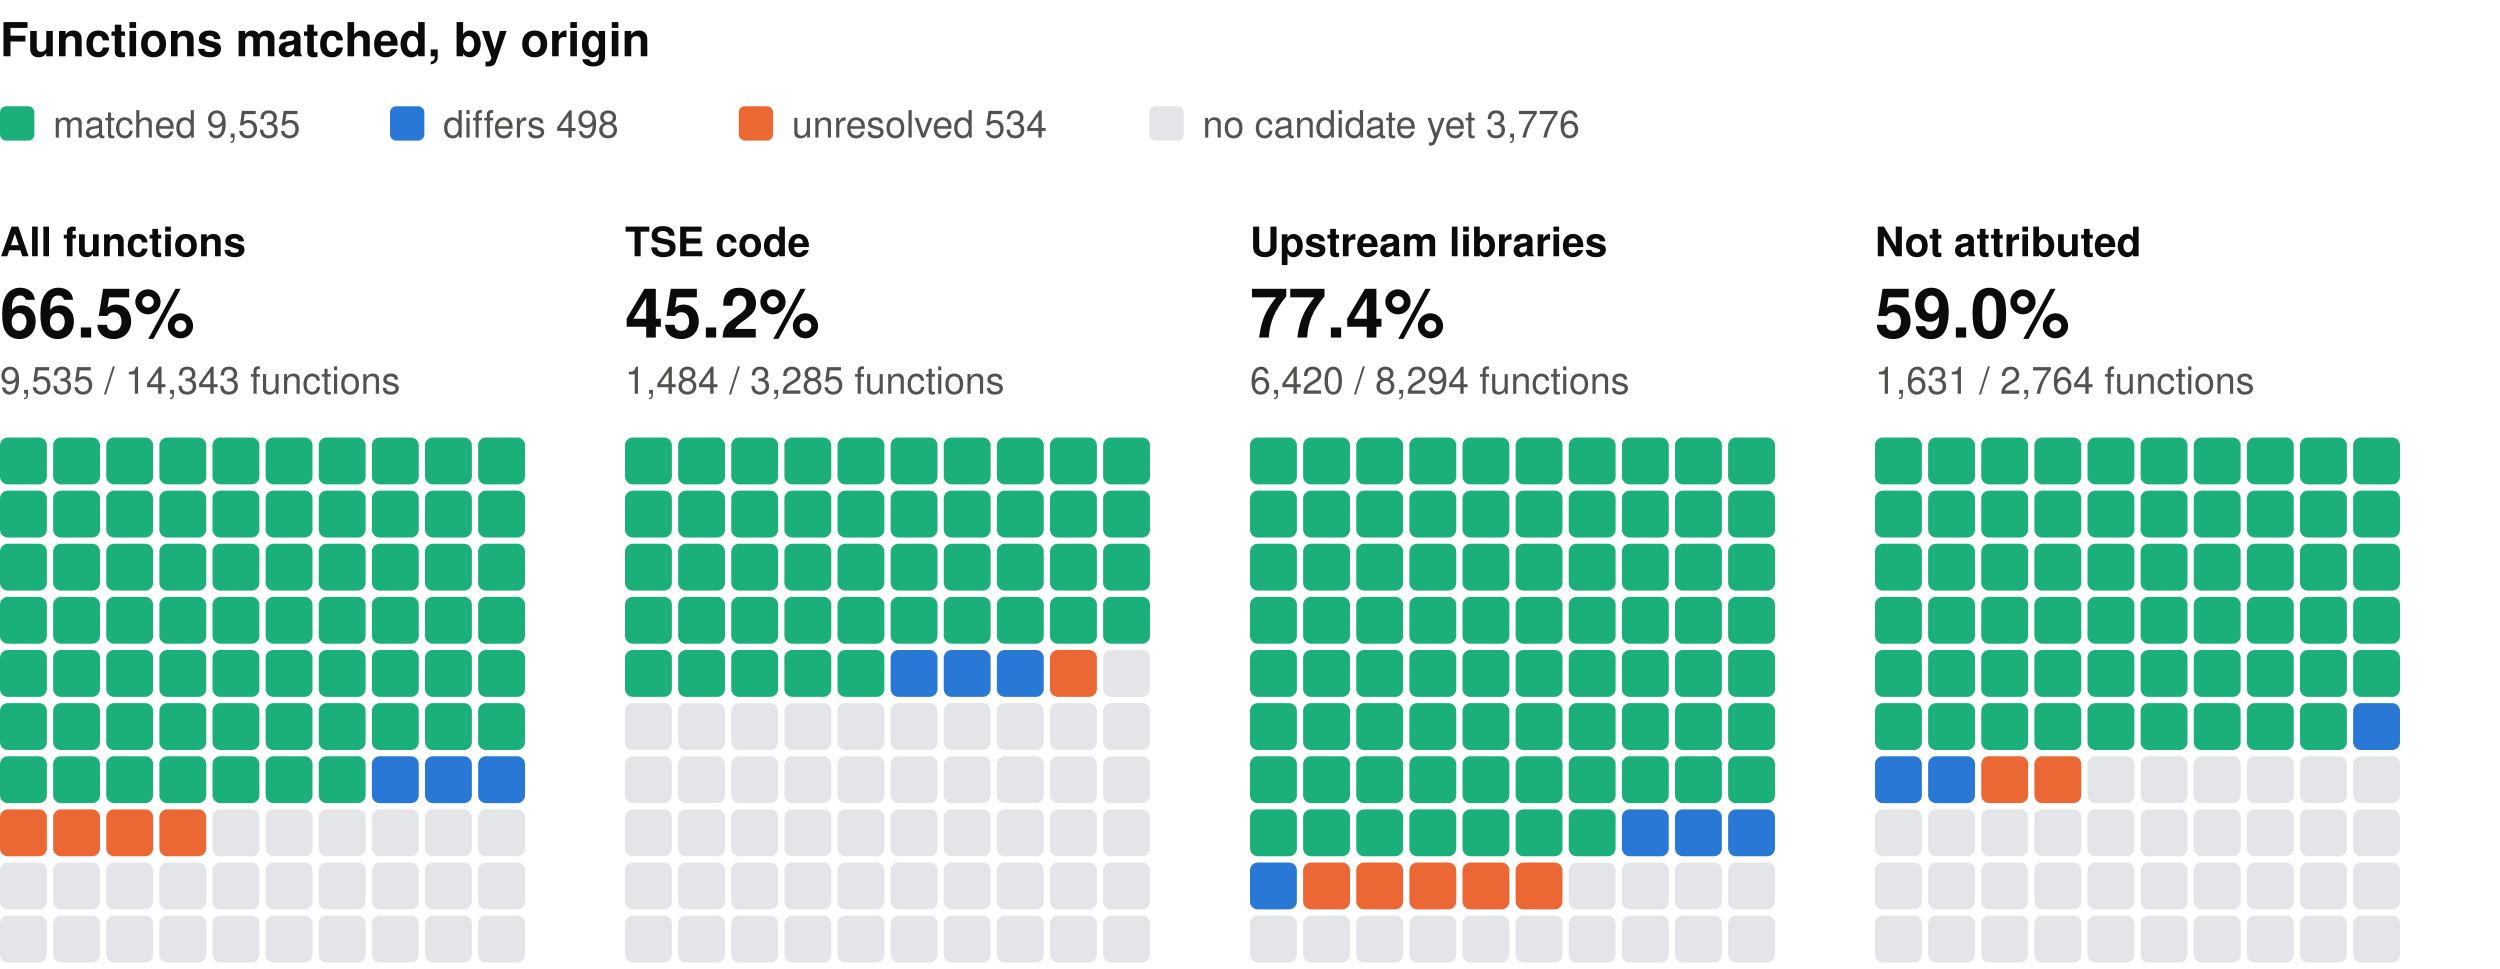
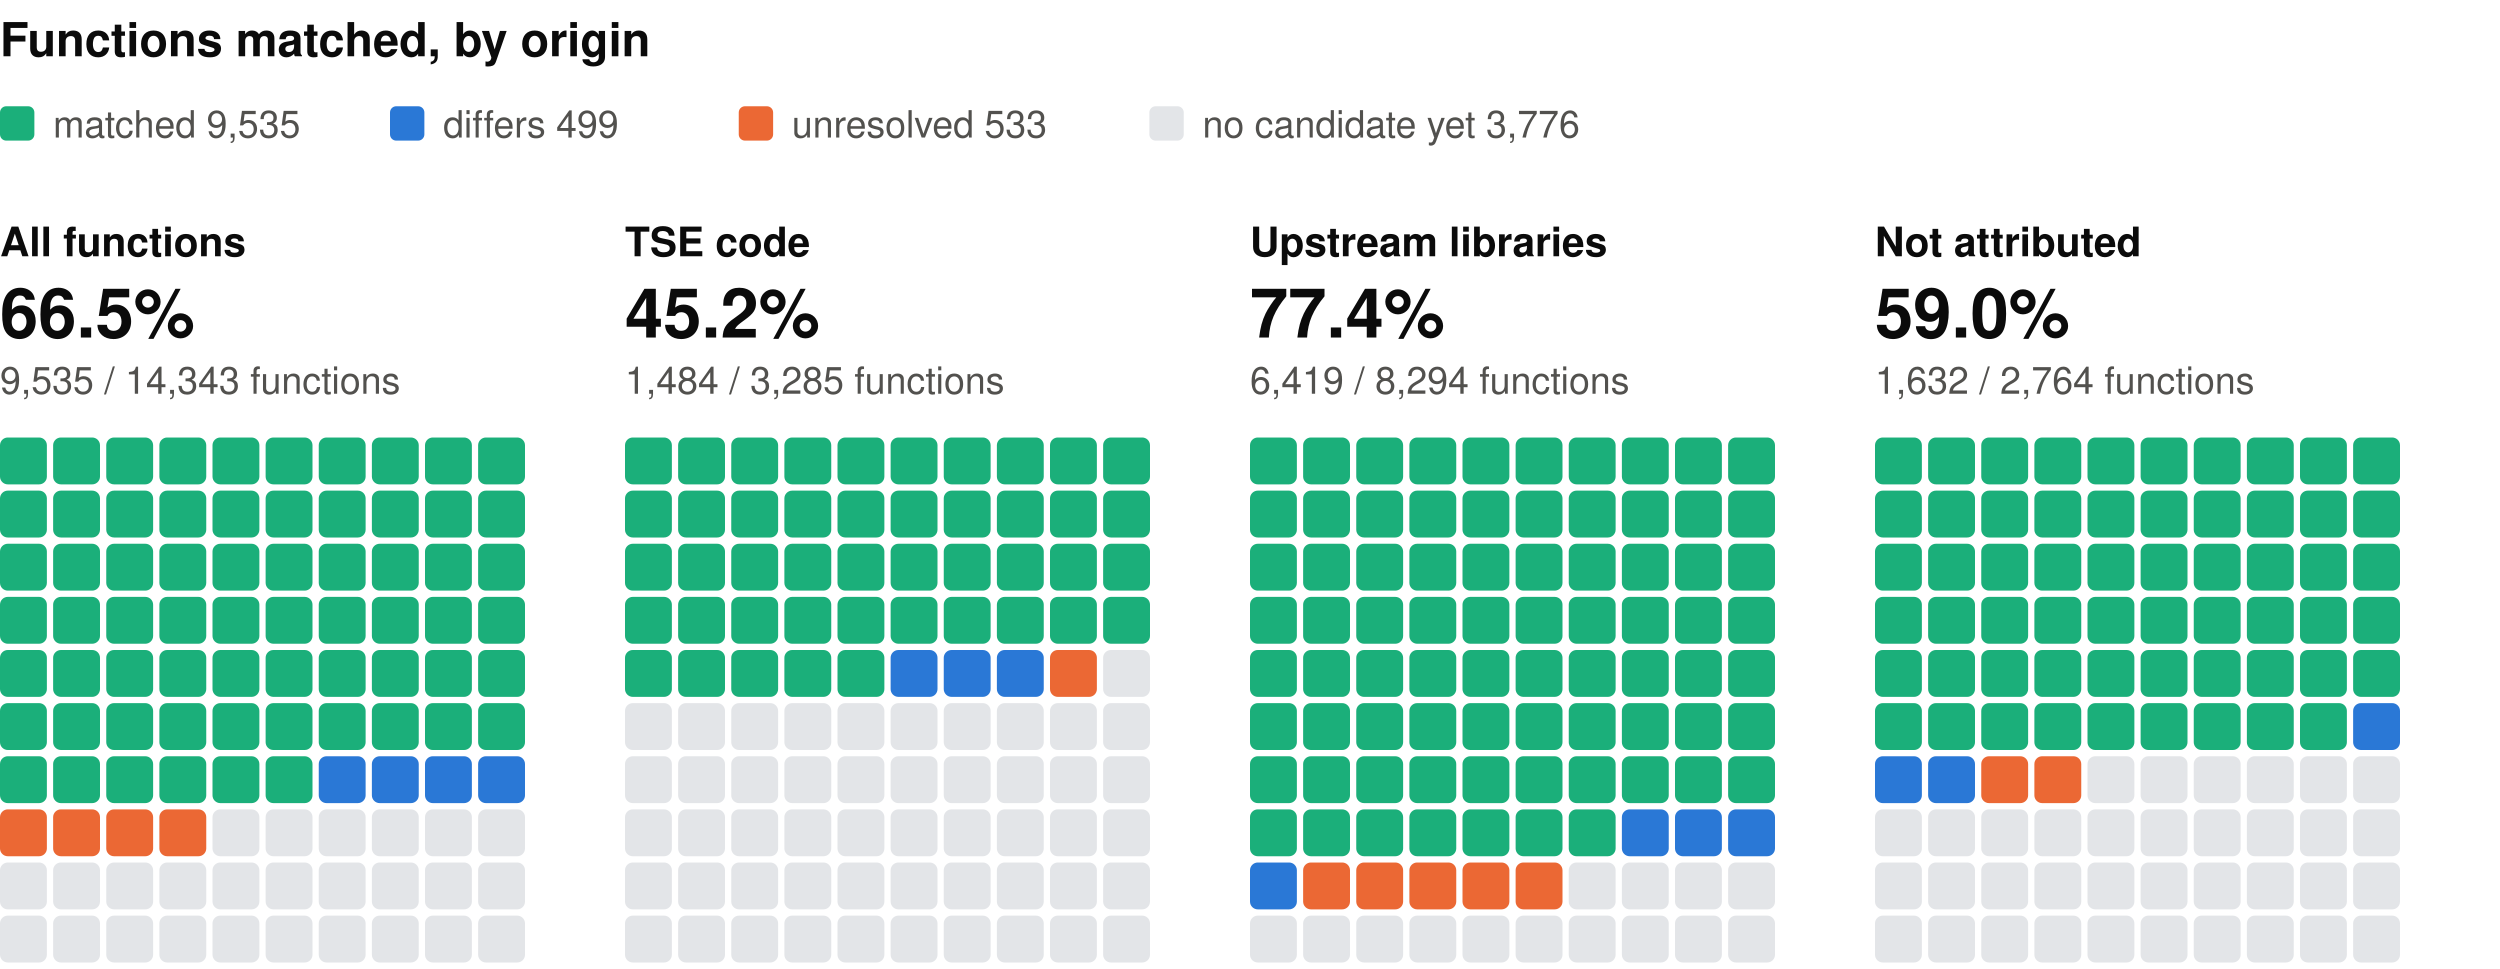
<svg xmlns="http://www.w3.org/2000/svg" width="800" height="310" viewBox="0 0 800 310" role="img" aria-label="Functions matched, by origin: one square per percent, coloured by verdict" font-family="system-ui, -apple-system, 'Segoe UI', Helvetica, Arial, sans-serif">
  <text x="0" y="18" font-size="15" fill="#0b0b0b" font-weight="600">Functions matched, by origin</text>
  <rect x="0" y="34" width="11" height="11" rx="2" fill="#1baf7a" />
  <text x="17" y="44" font-size="12" fill="#52514e">matched 9,535</text>
  <rect x="124.8" y="34" width="11" height="11" rx="2" fill="#2a78d6" />
-   <text x="141.8" y="44" font-size="12" fill="#52514e">differs 498</text>
+   <text x="141.8" y="44" font-size="12" fill="#52514e">differs 499</text>
  <rect x="236.4" y="34" width="11" height="11" rx="2" fill="#eb6834" />
-   <text x="253.4" y="44" font-size="12" fill="#52514e">unresolved 534</text>
+   <text x="253.4" y="44" font-size="12" fill="#52514e">unresolved 533</text>
  <rect x="367.8" y="34" width="11" height="11" rx="2" fill="#e3e5e8" />
  <text x="384.8" y="44" font-size="12" fill="#52514e">no candidate yet 3,776</text>
  <text x="0" y="82" font-size="13" fill="#0b0b0b" font-weight="600">All functions</text>
  <text x="0" y="108" font-size="22" fill="#0b0b0b" font-weight="600">66.5%</text>
  <text x="0" y="126" font-size="12" fill="#52514e">9,535 / 14,343 functions</text>
  <rect x="0" y="140" width="15" height="15" rx="2.5" fill="#1baf7a" />
  <rect x="17" y="140" width="15" height="15" rx="2.5" fill="#1baf7a" />
  <rect x="34" y="140" width="15" height="15" rx="2.5" fill="#1baf7a" />
  <rect x="51" y="140" width="15" height="15" rx="2.5" fill="#1baf7a" />
  <rect x="68" y="140" width="15" height="15" rx="2.5" fill="#1baf7a" />
  <rect x="85" y="140" width="15" height="15" rx="2.5" fill="#1baf7a" />
  <rect x="102" y="140" width="15" height="15" rx="2.5" fill="#1baf7a" />
  <rect x="119" y="140" width="15" height="15" rx="2.5" fill="#1baf7a" />
  <rect x="136" y="140" width="15" height="15" rx="2.5" fill="#1baf7a" />
  <rect x="153" y="140" width="15" height="15" rx="2.5" fill="#1baf7a" />
  <rect x="0" y="157" width="15" height="15" rx="2.5" fill="#1baf7a" />
  <rect x="17" y="157" width="15" height="15" rx="2.5" fill="#1baf7a" />
  <rect x="34" y="157" width="15" height="15" rx="2.5" fill="#1baf7a" />
  <rect x="51" y="157" width="15" height="15" rx="2.5" fill="#1baf7a" />
  <rect x="68" y="157" width="15" height="15" rx="2.5" fill="#1baf7a" />
  <rect x="85" y="157" width="15" height="15" rx="2.5" fill="#1baf7a" />
  <rect x="102" y="157" width="15" height="15" rx="2.5" fill="#1baf7a" />
  <rect x="119" y="157" width="15" height="15" rx="2.5" fill="#1baf7a" />
  <rect x="136" y="157" width="15" height="15" rx="2.5" fill="#1baf7a" />
  <rect x="153" y="157" width="15" height="15" rx="2.5" fill="#1baf7a" />
  <rect x="0" y="174" width="15" height="15" rx="2.5" fill="#1baf7a" />
  <rect x="17" y="174" width="15" height="15" rx="2.5" fill="#1baf7a" />
  <rect x="34" y="174" width="15" height="15" rx="2.5" fill="#1baf7a" />
  <rect x="51" y="174" width="15" height="15" rx="2.5" fill="#1baf7a" />
  <rect x="68" y="174" width="15" height="15" rx="2.5" fill="#1baf7a" />
  <rect x="85" y="174" width="15" height="15" rx="2.5" fill="#1baf7a" />
  <rect x="102" y="174" width="15" height="15" rx="2.5" fill="#1baf7a" />
  <rect x="119" y="174" width="15" height="15" rx="2.5" fill="#1baf7a" />
  <rect x="136" y="174" width="15" height="15" rx="2.5" fill="#1baf7a" />
  <rect x="153" y="174" width="15" height="15" rx="2.5" fill="#1baf7a" />
  <rect x="0" y="191" width="15" height="15" rx="2.5" fill="#1baf7a" />
  <rect x="17" y="191" width="15" height="15" rx="2.5" fill="#1baf7a" />
  <rect x="34" y="191" width="15" height="15" rx="2.5" fill="#1baf7a" />
  <rect x="51" y="191" width="15" height="15" rx="2.5" fill="#1baf7a" />
  <rect x="68" y="191" width="15" height="15" rx="2.5" fill="#1baf7a" />
  <rect x="85" y="191" width="15" height="15" rx="2.5" fill="#1baf7a" />
  <rect x="102" y="191" width="15" height="15" rx="2.5" fill="#1baf7a" />
  <rect x="119" y="191" width="15" height="15" rx="2.5" fill="#1baf7a" />
  <rect x="136" y="191" width="15" height="15" rx="2.5" fill="#1baf7a" />
  <rect x="153" y="191" width="15" height="15" rx="2.5" fill="#1baf7a" />
  <rect x="0" y="208" width="15" height="15" rx="2.5" fill="#1baf7a" />
  <rect x="17" y="208" width="15" height="15" rx="2.5" fill="#1baf7a" />
  <rect x="34" y="208" width="15" height="15" rx="2.5" fill="#1baf7a" />
  <rect x="51" y="208" width="15" height="15" rx="2.5" fill="#1baf7a" />
  <rect x="68" y="208" width="15" height="15" rx="2.5" fill="#1baf7a" />
  <rect x="85" y="208" width="15" height="15" rx="2.5" fill="#1baf7a" />
  <rect x="102" y="208" width="15" height="15" rx="2.5" fill="#1baf7a" />
  <rect x="119" y="208" width="15" height="15" rx="2.5" fill="#1baf7a" />
  <rect x="136" y="208" width="15" height="15" rx="2.5" fill="#1baf7a" />
  <rect x="153" y="208" width="15" height="15" rx="2.5" fill="#1baf7a" />
  <rect x="0" y="225" width="15" height="15" rx="2.5" fill="#1baf7a" />
  <rect x="17" y="225" width="15" height="15" rx="2.5" fill="#1baf7a" />
  <rect x="34" y="225" width="15" height="15" rx="2.5" fill="#1baf7a" />
  <rect x="51" y="225" width="15" height="15" rx="2.5" fill="#1baf7a" />
  <rect x="68" y="225" width="15" height="15" rx="2.5" fill="#1baf7a" />
  <rect x="85" y="225" width="15" height="15" rx="2.5" fill="#1baf7a" />
  <rect x="102" y="225" width="15" height="15" rx="2.5" fill="#1baf7a" />
  <rect x="119" y="225" width="15" height="15" rx="2.5" fill="#1baf7a" />
  <rect x="136" y="225" width="15" height="15" rx="2.5" fill="#1baf7a" />
  <rect x="153" y="225" width="15" height="15" rx="2.5" fill="#1baf7a" />
  <rect x="0" y="242" width="15" height="15" rx="2.5" fill="#1baf7a" />
  <rect x="17" y="242" width="15" height="15" rx="2.5" fill="#1baf7a" />
  <rect x="34" y="242" width="15" height="15" rx="2.5" fill="#1baf7a" />
  <rect x="51" y="242" width="15" height="15" rx="2.5" fill="#1baf7a" />
  <rect x="68" y="242" width="15" height="15" rx="2.5" fill="#1baf7a" />
  <rect x="85" y="242" width="15" height="15" rx="2.5" fill="#1baf7a" />
-   <rect x="102" y="242" width="15" height="15" rx="2.5" fill="#1baf7a" />
+   <rect x="102" y="242" width="15" height="15" rx="2.5" fill="#2a78d6" />
  <rect x="119" y="242" width="15" height="15" rx="2.5" fill="#2a78d6" />
  <rect x="136" y="242" width="15" height="15" rx="2.5" fill="#2a78d6" />
  <rect x="153" y="242" width="15" height="15" rx="2.5" fill="#2a78d6" />
  <rect x="0" y="259" width="15" height="15" rx="2.5" fill="#eb6834" />
  <rect x="17" y="259" width="15" height="15" rx="2.5" fill="#eb6834" />
  <rect x="34" y="259" width="15" height="15" rx="2.5" fill="#eb6834" />
  <rect x="51" y="259" width="15" height="15" rx="2.5" fill="#eb6834" />
  <rect x="68" y="259" width="15" height="15" rx="2.5" fill="#e3e5e8" />
  <rect x="85" y="259" width="15" height="15" rx="2.5" fill="#e3e5e8" />
  <rect x="102" y="259" width="15" height="15" rx="2.5" fill="#e3e5e8" />
  <rect x="119" y="259" width="15" height="15" rx="2.5" fill="#e3e5e8" />
  <rect x="136" y="259" width="15" height="15" rx="2.5" fill="#e3e5e8" />
  <rect x="153" y="259" width="15" height="15" rx="2.5" fill="#e3e5e8" />
  <rect x="0" y="276" width="15" height="15" rx="2.5" fill="#e3e5e8" />
  <rect x="17" y="276" width="15" height="15" rx="2.5" fill="#e3e5e8" />
  <rect x="34" y="276" width="15" height="15" rx="2.5" fill="#e3e5e8" />
  <rect x="51" y="276" width="15" height="15" rx="2.5" fill="#e3e5e8" />
  <rect x="68" y="276" width="15" height="15" rx="2.5" fill="#e3e5e8" />
  <rect x="85" y="276" width="15" height="15" rx="2.5" fill="#e3e5e8" />
  <rect x="102" y="276" width="15" height="15" rx="2.5" fill="#e3e5e8" />
  <rect x="119" y="276" width="15" height="15" rx="2.5" fill="#e3e5e8" />
  <rect x="136" y="276" width="15" height="15" rx="2.5" fill="#e3e5e8" />
  <rect x="153" y="276" width="15" height="15" rx="2.5" fill="#e3e5e8" />
  <rect x="0" y="293" width="15" height="15" rx="2.5" fill="#e3e5e8" />
  <rect x="17" y="293" width="15" height="15" rx="2.5" fill="#e3e5e8" />
  <rect x="34" y="293" width="15" height="15" rx="2.5" fill="#e3e5e8" />
  <rect x="51" y="293" width="15" height="15" rx="2.5" fill="#e3e5e8" />
  <rect x="68" y="293" width="15" height="15" rx="2.5" fill="#e3e5e8" />
  <rect x="85" y="293" width="15" height="15" rx="2.5" fill="#e3e5e8" />
  <rect x="102" y="293" width="15" height="15" rx="2.5" fill="#e3e5e8" />
  <rect x="119" y="293" width="15" height="15" rx="2.5" fill="#e3e5e8" />
  <rect x="136" y="293" width="15" height="15" rx="2.5" fill="#e3e5e8" />
  <rect x="153" y="293" width="15" height="15" rx="2.5" fill="#e3e5e8" />
  <text x="200" y="82" font-size="13" fill="#0b0b0b" font-weight="600">TSE code</text>
  <text x="200" y="108" font-size="22" fill="#0b0b0b" font-weight="600">45.2%</text>
  <text x="200" y="126" font-size="12" fill="#52514e">1,484 / 3,285 functions</text>
  <rect x="200" y="140" width="15" height="15" rx="2.5" fill="#1baf7a" />
  <rect x="217" y="140" width="15" height="15" rx="2.5" fill="#1baf7a" />
  <rect x="234" y="140" width="15" height="15" rx="2.5" fill="#1baf7a" />
  <rect x="251" y="140" width="15" height="15" rx="2.5" fill="#1baf7a" />
  <rect x="268" y="140" width="15" height="15" rx="2.5" fill="#1baf7a" />
  <rect x="285" y="140" width="15" height="15" rx="2.5" fill="#1baf7a" />
  <rect x="302" y="140" width="15" height="15" rx="2.5" fill="#1baf7a" />
  <rect x="319" y="140" width="15" height="15" rx="2.5" fill="#1baf7a" />
  <rect x="336" y="140" width="15" height="15" rx="2.5" fill="#1baf7a" />
  <rect x="353" y="140" width="15" height="15" rx="2.5" fill="#1baf7a" />
  <rect x="200" y="157" width="15" height="15" rx="2.5" fill="#1baf7a" />
  <rect x="217" y="157" width="15" height="15" rx="2.5" fill="#1baf7a" />
  <rect x="234" y="157" width="15" height="15" rx="2.5" fill="#1baf7a" />
  <rect x="251" y="157" width="15" height="15" rx="2.5" fill="#1baf7a" />
  <rect x="268" y="157" width="15" height="15" rx="2.5" fill="#1baf7a" />
  <rect x="285" y="157" width="15" height="15" rx="2.5" fill="#1baf7a" />
  <rect x="302" y="157" width="15" height="15" rx="2.5" fill="#1baf7a" />
  <rect x="319" y="157" width="15" height="15" rx="2.5" fill="#1baf7a" />
  <rect x="336" y="157" width="15" height="15" rx="2.5" fill="#1baf7a" />
  <rect x="353" y="157" width="15" height="15" rx="2.5" fill="#1baf7a" />
  <rect x="200" y="174" width="15" height="15" rx="2.5" fill="#1baf7a" />
  <rect x="217" y="174" width="15" height="15" rx="2.5" fill="#1baf7a" />
  <rect x="234" y="174" width="15" height="15" rx="2.5" fill="#1baf7a" />
  <rect x="251" y="174" width="15" height="15" rx="2.5" fill="#1baf7a" />
  <rect x="268" y="174" width="15" height="15" rx="2.5" fill="#1baf7a" />
  <rect x="285" y="174" width="15" height="15" rx="2.5" fill="#1baf7a" />
  <rect x="302" y="174" width="15" height="15" rx="2.5" fill="#1baf7a" />
  <rect x="319" y="174" width="15" height="15" rx="2.5" fill="#1baf7a" />
  <rect x="336" y="174" width="15" height="15" rx="2.5" fill="#1baf7a" />
  <rect x="353" y="174" width="15" height="15" rx="2.5" fill="#1baf7a" />
  <rect x="200" y="191" width="15" height="15" rx="2.5" fill="#1baf7a" />
  <rect x="217" y="191" width="15" height="15" rx="2.5" fill="#1baf7a" />
  <rect x="234" y="191" width="15" height="15" rx="2.5" fill="#1baf7a" />
  <rect x="251" y="191" width="15" height="15" rx="2.5" fill="#1baf7a" />
  <rect x="268" y="191" width="15" height="15" rx="2.5" fill="#1baf7a" />
  <rect x="285" y="191" width="15" height="15" rx="2.5" fill="#1baf7a" />
  <rect x="302" y="191" width="15" height="15" rx="2.5" fill="#1baf7a" />
  <rect x="319" y="191" width="15" height="15" rx="2.5" fill="#1baf7a" />
  <rect x="336" y="191" width="15" height="15" rx="2.5" fill="#1baf7a" />
  <rect x="353" y="191" width="15" height="15" rx="2.5" fill="#1baf7a" />
  <rect x="200" y="208" width="15" height="15" rx="2.5" fill="#1baf7a" />
  <rect x="217" y="208" width="15" height="15" rx="2.5" fill="#1baf7a" />
  <rect x="234" y="208" width="15" height="15" rx="2.5" fill="#1baf7a" />
  <rect x="251" y="208" width="15" height="15" rx="2.5" fill="#1baf7a" />
  <rect x="268" y="208" width="15" height="15" rx="2.5" fill="#1baf7a" />
  <rect x="285" y="208" width="15" height="15" rx="2.5" fill="#2a78d6" />
  <rect x="302" y="208" width="15" height="15" rx="2.5" fill="#2a78d6" />
  <rect x="319" y="208" width="15" height="15" rx="2.5" fill="#2a78d6" />
  <rect x="336" y="208" width="15" height="15" rx="2.5" fill="#eb6834" />
  <rect x="353" y="208" width="15" height="15" rx="2.5" fill="#e3e5e8" />
  <rect x="200" y="225" width="15" height="15" rx="2.5" fill="#e3e5e8" />
  <rect x="217" y="225" width="15" height="15" rx="2.5" fill="#e3e5e8" />
  <rect x="234" y="225" width="15" height="15" rx="2.5" fill="#e3e5e8" />
  <rect x="251" y="225" width="15" height="15" rx="2.5" fill="#e3e5e8" />
  <rect x="268" y="225" width="15" height="15" rx="2.5" fill="#e3e5e8" />
  <rect x="285" y="225" width="15" height="15" rx="2.5" fill="#e3e5e8" />
  <rect x="302" y="225" width="15" height="15" rx="2.5" fill="#e3e5e8" />
  <rect x="319" y="225" width="15" height="15" rx="2.5" fill="#e3e5e8" />
  <rect x="336" y="225" width="15" height="15" rx="2.5" fill="#e3e5e8" />
  <rect x="353" y="225" width="15" height="15" rx="2.5" fill="#e3e5e8" />
  <rect x="200" y="242" width="15" height="15" rx="2.5" fill="#e3e5e8" />
  <rect x="217" y="242" width="15" height="15" rx="2.5" fill="#e3e5e8" />
  <rect x="234" y="242" width="15" height="15" rx="2.5" fill="#e3e5e8" />
  <rect x="251" y="242" width="15" height="15" rx="2.5" fill="#e3e5e8" />
  <rect x="268" y="242" width="15" height="15" rx="2.5" fill="#e3e5e8" />
  <rect x="285" y="242" width="15" height="15" rx="2.5" fill="#e3e5e8" />
  <rect x="302" y="242" width="15" height="15" rx="2.5" fill="#e3e5e8" />
  <rect x="319" y="242" width="15" height="15" rx="2.5" fill="#e3e5e8" />
  <rect x="336" y="242" width="15" height="15" rx="2.5" fill="#e3e5e8" />
  <rect x="353" y="242" width="15" height="15" rx="2.5" fill="#e3e5e8" />
  <rect x="200" y="259" width="15" height="15" rx="2.5" fill="#e3e5e8" />
  <rect x="217" y="259" width="15" height="15" rx="2.5" fill="#e3e5e8" />
  <rect x="234" y="259" width="15" height="15" rx="2.5" fill="#e3e5e8" />
  <rect x="251" y="259" width="15" height="15" rx="2.5" fill="#e3e5e8" />
  <rect x="268" y="259" width="15" height="15" rx="2.5" fill="#e3e5e8" />
  <rect x="285" y="259" width="15" height="15" rx="2.5" fill="#e3e5e8" />
  <rect x="302" y="259" width="15" height="15" rx="2.5" fill="#e3e5e8" />
  <rect x="319" y="259" width="15" height="15" rx="2.5" fill="#e3e5e8" />
  <rect x="336" y="259" width="15" height="15" rx="2.5" fill="#e3e5e8" />
  <rect x="353" y="259" width="15" height="15" rx="2.5" fill="#e3e5e8" />
  <rect x="200" y="276" width="15" height="15" rx="2.5" fill="#e3e5e8" />
  <rect x="217" y="276" width="15" height="15" rx="2.5" fill="#e3e5e8" />
  <rect x="234" y="276" width="15" height="15" rx="2.5" fill="#e3e5e8" />
  <rect x="251" y="276" width="15" height="15" rx="2.5" fill="#e3e5e8" />
  <rect x="268" y="276" width="15" height="15" rx="2.5" fill="#e3e5e8" />
  <rect x="285" y="276" width="15" height="15" rx="2.5" fill="#e3e5e8" />
  <rect x="302" y="276" width="15" height="15" rx="2.5" fill="#e3e5e8" />
  <rect x="319" y="276" width="15" height="15" rx="2.5" fill="#e3e5e8" />
  <rect x="336" y="276" width="15" height="15" rx="2.5" fill="#e3e5e8" />
  <rect x="353" y="276" width="15" height="15" rx="2.5" fill="#e3e5e8" />
  <rect x="200" y="293" width="15" height="15" rx="2.5" fill="#e3e5e8" />
  <rect x="217" y="293" width="15" height="15" rx="2.5" fill="#e3e5e8" />
  <rect x="234" y="293" width="15" height="15" rx="2.5" fill="#e3e5e8" />
  <rect x="251" y="293" width="15" height="15" rx="2.5" fill="#e3e5e8" />
  <rect x="268" y="293" width="15" height="15" rx="2.5" fill="#e3e5e8" />
  <rect x="285" y="293" width="15" height="15" rx="2.5" fill="#e3e5e8" />
  <rect x="302" y="293" width="15" height="15" rx="2.5" fill="#e3e5e8" />
  <rect x="319" y="293" width="15" height="15" rx="2.5" fill="#e3e5e8" />
  <rect x="336" y="293" width="15" height="15" rx="2.5" fill="#e3e5e8" />
  <rect x="353" y="293" width="15" height="15" rx="2.5" fill="#e3e5e8" />
  <text x="400" y="82" font-size="13" fill="#0b0b0b" font-weight="600">Upstream libraries</text>
  <text x="400" y="108" font-size="22" fill="#0b0b0b" font-weight="600">77.4%</text>
-   <text x="400" y="126" font-size="12" fill="#52514e">6,420 / 8,294 functions</text>
+   <text x="400" y="126" font-size="12" fill="#52514e">6,419 / 8,294 functions</text>
  <rect x="400" y="140" width="15" height="15" rx="2.5" fill="#1baf7a" />
  <rect x="417" y="140" width="15" height="15" rx="2.5" fill="#1baf7a" />
  <rect x="434" y="140" width="15" height="15" rx="2.5" fill="#1baf7a" />
  <rect x="451" y="140" width="15" height="15" rx="2.5" fill="#1baf7a" />
  <rect x="468" y="140" width="15" height="15" rx="2.5" fill="#1baf7a" />
  <rect x="485" y="140" width="15" height="15" rx="2.5" fill="#1baf7a" />
  <rect x="502" y="140" width="15" height="15" rx="2.5" fill="#1baf7a" />
  <rect x="519" y="140" width="15" height="15" rx="2.5" fill="#1baf7a" />
  <rect x="536" y="140" width="15" height="15" rx="2.5" fill="#1baf7a" />
  <rect x="553" y="140" width="15" height="15" rx="2.5" fill="#1baf7a" />
  <rect x="400" y="157" width="15" height="15" rx="2.5" fill="#1baf7a" />
  <rect x="417" y="157" width="15" height="15" rx="2.5" fill="#1baf7a" />
  <rect x="434" y="157" width="15" height="15" rx="2.5" fill="#1baf7a" />
  <rect x="451" y="157" width="15" height="15" rx="2.5" fill="#1baf7a" />
  <rect x="468" y="157" width="15" height="15" rx="2.5" fill="#1baf7a" />
  <rect x="485" y="157" width="15" height="15" rx="2.5" fill="#1baf7a" />
  <rect x="502" y="157" width="15" height="15" rx="2.5" fill="#1baf7a" />
  <rect x="519" y="157" width="15" height="15" rx="2.5" fill="#1baf7a" />
  <rect x="536" y="157" width="15" height="15" rx="2.5" fill="#1baf7a" />
  <rect x="553" y="157" width="15" height="15" rx="2.5" fill="#1baf7a" />
  <rect x="400" y="174" width="15" height="15" rx="2.5" fill="#1baf7a" />
  <rect x="417" y="174" width="15" height="15" rx="2.5" fill="#1baf7a" />
  <rect x="434" y="174" width="15" height="15" rx="2.5" fill="#1baf7a" />
  <rect x="451" y="174" width="15" height="15" rx="2.5" fill="#1baf7a" />
  <rect x="468" y="174" width="15" height="15" rx="2.5" fill="#1baf7a" />
  <rect x="485" y="174" width="15" height="15" rx="2.5" fill="#1baf7a" />
  <rect x="502" y="174" width="15" height="15" rx="2.5" fill="#1baf7a" />
  <rect x="519" y="174" width="15" height="15" rx="2.5" fill="#1baf7a" />
  <rect x="536" y="174" width="15" height="15" rx="2.5" fill="#1baf7a" />
  <rect x="553" y="174" width="15" height="15" rx="2.5" fill="#1baf7a" />
  <rect x="400" y="191" width="15" height="15" rx="2.5" fill="#1baf7a" />
  <rect x="417" y="191" width="15" height="15" rx="2.5" fill="#1baf7a" />
  <rect x="434" y="191" width="15" height="15" rx="2.5" fill="#1baf7a" />
  <rect x="451" y="191" width="15" height="15" rx="2.5" fill="#1baf7a" />
  <rect x="468" y="191" width="15" height="15" rx="2.5" fill="#1baf7a" />
  <rect x="485" y="191" width="15" height="15" rx="2.5" fill="#1baf7a" />
  <rect x="502" y="191" width="15" height="15" rx="2.5" fill="#1baf7a" />
  <rect x="519" y="191" width="15" height="15" rx="2.5" fill="#1baf7a" />
  <rect x="536" y="191" width="15" height="15" rx="2.5" fill="#1baf7a" />
  <rect x="553" y="191" width="15" height="15" rx="2.5" fill="#1baf7a" />
  <rect x="400" y="208" width="15" height="15" rx="2.5" fill="#1baf7a" />
  <rect x="417" y="208" width="15" height="15" rx="2.5" fill="#1baf7a" />
  <rect x="434" y="208" width="15" height="15" rx="2.5" fill="#1baf7a" />
  <rect x="451" y="208" width="15" height="15" rx="2.5" fill="#1baf7a" />
  <rect x="468" y="208" width="15" height="15" rx="2.5" fill="#1baf7a" />
  <rect x="485" y="208" width="15" height="15" rx="2.5" fill="#1baf7a" />
  <rect x="502" y="208" width="15" height="15" rx="2.5" fill="#1baf7a" />
  <rect x="519" y="208" width="15" height="15" rx="2.5" fill="#1baf7a" />
  <rect x="536" y="208" width="15" height="15" rx="2.5" fill="#1baf7a" />
  <rect x="553" y="208" width="15" height="15" rx="2.5" fill="#1baf7a" />
  <rect x="400" y="225" width="15" height="15" rx="2.5" fill="#1baf7a" />
  <rect x="417" y="225" width="15" height="15" rx="2.5" fill="#1baf7a" />
  <rect x="434" y="225" width="15" height="15" rx="2.5" fill="#1baf7a" />
  <rect x="451" y="225" width="15" height="15" rx="2.5" fill="#1baf7a" />
  <rect x="468" y="225" width="15" height="15" rx="2.5" fill="#1baf7a" />
  <rect x="485" y="225" width="15" height="15" rx="2.5" fill="#1baf7a" />
  <rect x="502" y="225" width="15" height="15" rx="2.5" fill="#1baf7a" />
  <rect x="519" y="225" width="15" height="15" rx="2.5" fill="#1baf7a" />
  <rect x="536" y="225" width="15" height="15" rx="2.5" fill="#1baf7a" />
  <rect x="553" y="225" width="15" height="15" rx="2.5" fill="#1baf7a" />
  <rect x="400" y="242" width="15" height="15" rx="2.5" fill="#1baf7a" />
  <rect x="417" y="242" width="15" height="15" rx="2.5" fill="#1baf7a" />
  <rect x="434" y="242" width="15" height="15" rx="2.5" fill="#1baf7a" />
  <rect x="451" y="242" width="15" height="15" rx="2.5" fill="#1baf7a" />
  <rect x="468" y="242" width="15" height="15" rx="2.5" fill="#1baf7a" />
  <rect x="485" y="242" width="15" height="15" rx="2.5" fill="#1baf7a" />
  <rect x="502" y="242" width="15" height="15" rx="2.5" fill="#1baf7a" />
  <rect x="519" y="242" width="15" height="15" rx="2.5" fill="#1baf7a" />
  <rect x="536" y="242" width="15" height="15" rx="2.5" fill="#1baf7a" />
  <rect x="553" y="242" width="15" height="15" rx="2.5" fill="#1baf7a" />
  <rect x="400" y="259" width="15" height="15" rx="2.5" fill="#1baf7a" />
  <rect x="417" y="259" width="15" height="15" rx="2.5" fill="#1baf7a" />
  <rect x="434" y="259" width="15" height="15" rx="2.5" fill="#1baf7a" />
  <rect x="451" y="259" width="15" height="15" rx="2.5" fill="#1baf7a" />
  <rect x="468" y="259" width="15" height="15" rx="2.5" fill="#1baf7a" />
  <rect x="485" y="259" width="15" height="15" rx="2.5" fill="#1baf7a" />
  <rect x="502" y="259" width="15" height="15" rx="2.5" fill="#1baf7a" />
  <rect x="519" y="259" width="15" height="15" rx="2.5" fill="#2a78d6" />
  <rect x="536" y="259" width="15" height="15" rx="2.5" fill="#2a78d6" />
  <rect x="553" y="259" width="15" height="15" rx="2.5" fill="#2a78d6" />
  <rect x="400" y="276" width="15" height="15" rx="2.5" fill="#2a78d6" />
  <rect x="417" y="276" width="15" height="15" rx="2.5" fill="#eb6834" />
  <rect x="434" y="276" width="15" height="15" rx="2.5" fill="#eb6834" />
  <rect x="451" y="276" width="15" height="15" rx="2.5" fill="#eb6834" />
  <rect x="468" y="276" width="15" height="15" rx="2.5" fill="#eb6834" />
  <rect x="485" y="276" width="15" height="15" rx="2.5" fill="#eb6834" />
  <rect x="502" y="276" width="15" height="15" rx="2.5" fill="#e3e5e8" />
  <rect x="519" y="276" width="15" height="15" rx="2.5" fill="#e3e5e8" />
  <rect x="536" y="276" width="15" height="15" rx="2.5" fill="#e3e5e8" />
  <rect x="553" y="276" width="15" height="15" rx="2.5" fill="#e3e5e8" />
  <rect x="400" y="293" width="15" height="15" rx="2.5" fill="#e3e5e8" />
  <rect x="417" y="293" width="15" height="15" rx="2.5" fill="#e3e5e8" />
  <rect x="434" y="293" width="15" height="15" rx="2.5" fill="#e3e5e8" />
  <rect x="451" y="293" width="15" height="15" rx="2.5" fill="#e3e5e8" />
  <rect x="468" y="293" width="15" height="15" rx="2.5" fill="#e3e5e8" />
  <rect x="485" y="293" width="15" height="15" rx="2.5" fill="#e3e5e8" />
  <rect x="502" y="293" width="15" height="15" rx="2.5" fill="#e3e5e8" />
  <rect x="519" y="293" width="15" height="15" rx="2.5" fill="#e3e5e8" />
  <rect x="536" y="293" width="15" height="15" rx="2.5" fill="#e3e5e8" />
  <rect x="553" y="293" width="15" height="15" rx="2.5" fill="#e3e5e8" />
  <text x="600" y="82" font-size="13" fill="#0b0b0b" font-weight="600">Not attributed</text>
  <text x="600" y="108" font-size="22" fill="#0b0b0b" font-weight="600">59.0%</text>
-   <text x="600" y="126" font-size="12" fill="#52514e">1,631 / 2,764 functions</text>
+   <text x="600" y="126" font-size="12" fill="#52514e">1,632 / 2,764 functions</text>
  <rect x="600" y="140" width="15" height="15" rx="2.5" fill="#1baf7a" />
  <rect x="617" y="140" width="15" height="15" rx="2.5" fill="#1baf7a" />
  <rect x="634" y="140" width="15" height="15" rx="2.5" fill="#1baf7a" />
  <rect x="651" y="140" width="15" height="15" rx="2.5" fill="#1baf7a" />
  <rect x="668" y="140" width="15" height="15" rx="2.5" fill="#1baf7a" />
  <rect x="685" y="140" width="15" height="15" rx="2.5" fill="#1baf7a" />
  <rect x="702" y="140" width="15" height="15" rx="2.5" fill="#1baf7a" />
  <rect x="719" y="140" width="15" height="15" rx="2.5" fill="#1baf7a" />
  <rect x="736" y="140" width="15" height="15" rx="2.5" fill="#1baf7a" />
  <rect x="753" y="140" width="15" height="15" rx="2.5" fill="#1baf7a" />
  <rect x="600" y="157" width="15" height="15" rx="2.5" fill="#1baf7a" />
  <rect x="617" y="157" width="15" height="15" rx="2.5" fill="#1baf7a" />
  <rect x="634" y="157" width="15" height="15" rx="2.5" fill="#1baf7a" />
  <rect x="651" y="157" width="15" height="15" rx="2.5" fill="#1baf7a" />
  <rect x="668" y="157" width="15" height="15" rx="2.5" fill="#1baf7a" />
  <rect x="685" y="157" width="15" height="15" rx="2.5" fill="#1baf7a" />
  <rect x="702" y="157" width="15" height="15" rx="2.5" fill="#1baf7a" />
  <rect x="719" y="157" width="15" height="15" rx="2.5" fill="#1baf7a" />
  <rect x="736" y="157" width="15" height="15" rx="2.5" fill="#1baf7a" />
  <rect x="753" y="157" width="15" height="15" rx="2.5" fill="#1baf7a" />
  <rect x="600" y="174" width="15" height="15" rx="2.5" fill="#1baf7a" />
  <rect x="617" y="174" width="15" height="15" rx="2.5" fill="#1baf7a" />
  <rect x="634" y="174" width="15" height="15" rx="2.5" fill="#1baf7a" />
  <rect x="651" y="174" width="15" height="15" rx="2.5" fill="#1baf7a" />
  <rect x="668" y="174" width="15" height="15" rx="2.5" fill="#1baf7a" />
  <rect x="685" y="174" width="15" height="15" rx="2.5" fill="#1baf7a" />
  <rect x="702" y="174" width="15" height="15" rx="2.5" fill="#1baf7a" />
  <rect x="719" y="174" width="15" height="15" rx="2.5" fill="#1baf7a" />
  <rect x="736" y="174" width="15" height="15" rx="2.5" fill="#1baf7a" />
  <rect x="753" y="174" width="15" height="15" rx="2.5" fill="#1baf7a" />
  <rect x="600" y="191" width="15" height="15" rx="2.5" fill="#1baf7a" />
  <rect x="617" y="191" width="15" height="15" rx="2.5" fill="#1baf7a" />
  <rect x="634" y="191" width="15" height="15" rx="2.5" fill="#1baf7a" />
  <rect x="651" y="191" width="15" height="15" rx="2.5" fill="#1baf7a" />
  <rect x="668" y="191" width="15" height="15" rx="2.5" fill="#1baf7a" />
  <rect x="685" y="191" width="15" height="15" rx="2.5" fill="#1baf7a" />
  <rect x="702" y="191" width="15" height="15" rx="2.5" fill="#1baf7a" />
  <rect x="719" y="191" width="15" height="15" rx="2.5" fill="#1baf7a" />
  <rect x="736" y="191" width="15" height="15" rx="2.5" fill="#1baf7a" />
  <rect x="753" y="191" width="15" height="15" rx="2.5" fill="#1baf7a" />
  <rect x="600" y="208" width="15" height="15" rx="2.5" fill="#1baf7a" />
  <rect x="617" y="208" width="15" height="15" rx="2.5" fill="#1baf7a" />
  <rect x="634" y="208" width="15" height="15" rx="2.5" fill="#1baf7a" />
  <rect x="651" y="208" width="15" height="15" rx="2.5" fill="#1baf7a" />
  <rect x="668" y="208" width="15" height="15" rx="2.5" fill="#1baf7a" />
  <rect x="685" y="208" width="15" height="15" rx="2.5" fill="#1baf7a" />
  <rect x="702" y="208" width="15" height="15" rx="2.5" fill="#1baf7a" />
  <rect x="719" y="208" width="15" height="15" rx="2.5" fill="#1baf7a" />
  <rect x="736" y="208" width="15" height="15" rx="2.5" fill="#1baf7a" />
  <rect x="753" y="208" width="15" height="15" rx="2.5" fill="#1baf7a" />
  <rect x="600" y="225" width="15" height="15" rx="2.5" fill="#1baf7a" />
  <rect x="617" y="225" width="15" height="15" rx="2.5" fill="#1baf7a" />
  <rect x="634" y="225" width="15" height="15" rx="2.5" fill="#1baf7a" />
  <rect x="651" y="225" width="15" height="15" rx="2.5" fill="#1baf7a" />
  <rect x="668" y="225" width="15" height="15" rx="2.5" fill="#1baf7a" />
  <rect x="685" y="225" width="15" height="15" rx="2.5" fill="#1baf7a" />
  <rect x="702" y="225" width="15" height="15" rx="2.5" fill="#1baf7a" />
  <rect x="719" y="225" width="15" height="15" rx="2.5" fill="#1baf7a" />
  <rect x="736" y="225" width="15" height="15" rx="2.5" fill="#1baf7a" />
  <rect x="753" y="225" width="15" height="15" rx="2.5" fill="#2a78d6" />
  <rect x="600" y="242" width="15" height="15" rx="2.5" fill="#2a78d6" />
  <rect x="617" y="242" width="15" height="15" rx="2.5" fill="#2a78d6" />
  <rect x="634" y="242" width="15" height="15" rx="2.5" fill="#eb6834" />
  <rect x="651" y="242" width="15" height="15" rx="2.5" fill="#eb6834" />
  <rect x="668" y="242" width="15" height="15" rx="2.5" fill="#e3e5e8" />
  <rect x="685" y="242" width="15" height="15" rx="2.5" fill="#e3e5e8" />
  <rect x="702" y="242" width="15" height="15" rx="2.5" fill="#e3e5e8" />
  <rect x="719" y="242" width="15" height="15" rx="2.5" fill="#e3e5e8" />
  <rect x="736" y="242" width="15" height="15" rx="2.5" fill="#e3e5e8" />
  <rect x="753" y="242" width="15" height="15" rx="2.5" fill="#e3e5e8" />
  <rect x="600" y="259" width="15" height="15" rx="2.5" fill="#e3e5e8" />
  <rect x="617" y="259" width="15" height="15" rx="2.5" fill="#e3e5e8" />
  <rect x="634" y="259" width="15" height="15" rx="2.5" fill="#e3e5e8" />
  <rect x="651" y="259" width="15" height="15" rx="2.5" fill="#e3e5e8" />
  <rect x="668" y="259" width="15" height="15" rx="2.5" fill="#e3e5e8" />
  <rect x="685" y="259" width="15" height="15" rx="2.5" fill="#e3e5e8" />
  <rect x="702" y="259" width="15" height="15" rx="2.5" fill="#e3e5e8" />
  <rect x="719" y="259" width="15" height="15" rx="2.5" fill="#e3e5e8" />
  <rect x="736" y="259" width="15" height="15" rx="2.5" fill="#e3e5e8" />
  <rect x="753" y="259" width="15" height="15" rx="2.5" fill="#e3e5e8" />
  <rect x="600" y="276" width="15" height="15" rx="2.5" fill="#e3e5e8" />
  <rect x="617" y="276" width="15" height="15" rx="2.5" fill="#e3e5e8" />
  <rect x="634" y="276" width="15" height="15" rx="2.5" fill="#e3e5e8" />
  <rect x="651" y="276" width="15" height="15" rx="2.5" fill="#e3e5e8" />
  <rect x="668" y="276" width="15" height="15" rx="2.5" fill="#e3e5e8" />
  <rect x="685" y="276" width="15" height="15" rx="2.5" fill="#e3e5e8" />
  <rect x="702" y="276" width="15" height="15" rx="2.5" fill="#e3e5e8" />
  <rect x="719" y="276" width="15" height="15" rx="2.5" fill="#e3e5e8" />
  <rect x="736" y="276" width="15" height="15" rx="2.5" fill="#e3e5e8" />
  <rect x="753" y="276" width="15" height="15" rx="2.5" fill="#e3e5e8" />
  <rect x="600" y="293" width="15" height="15" rx="2.5" fill="#e3e5e8" />
  <rect x="617" y="293" width="15" height="15" rx="2.5" fill="#e3e5e8" />
  <rect x="634" y="293" width="15" height="15" rx="2.5" fill="#e3e5e8" />
  <rect x="651" y="293" width="15" height="15" rx="2.5" fill="#e3e5e8" />
  <rect x="668" y="293" width="15" height="15" rx="2.5" fill="#e3e5e8" />
  <rect x="685" y="293" width="15" height="15" rx="2.5" fill="#e3e5e8" />
  <rect x="702" y="293" width="15" height="15" rx="2.5" fill="#e3e5e8" />
  <rect x="719" y="293" width="15" height="15" rx="2.5" fill="#e3e5e8" />
  <rect x="736" y="293" width="15" height="15" rx="2.5" fill="#e3e5e8" />
  <rect x="753" y="293" width="15" height="15" rx="2.5" fill="#e3e5e8" />
</svg>
